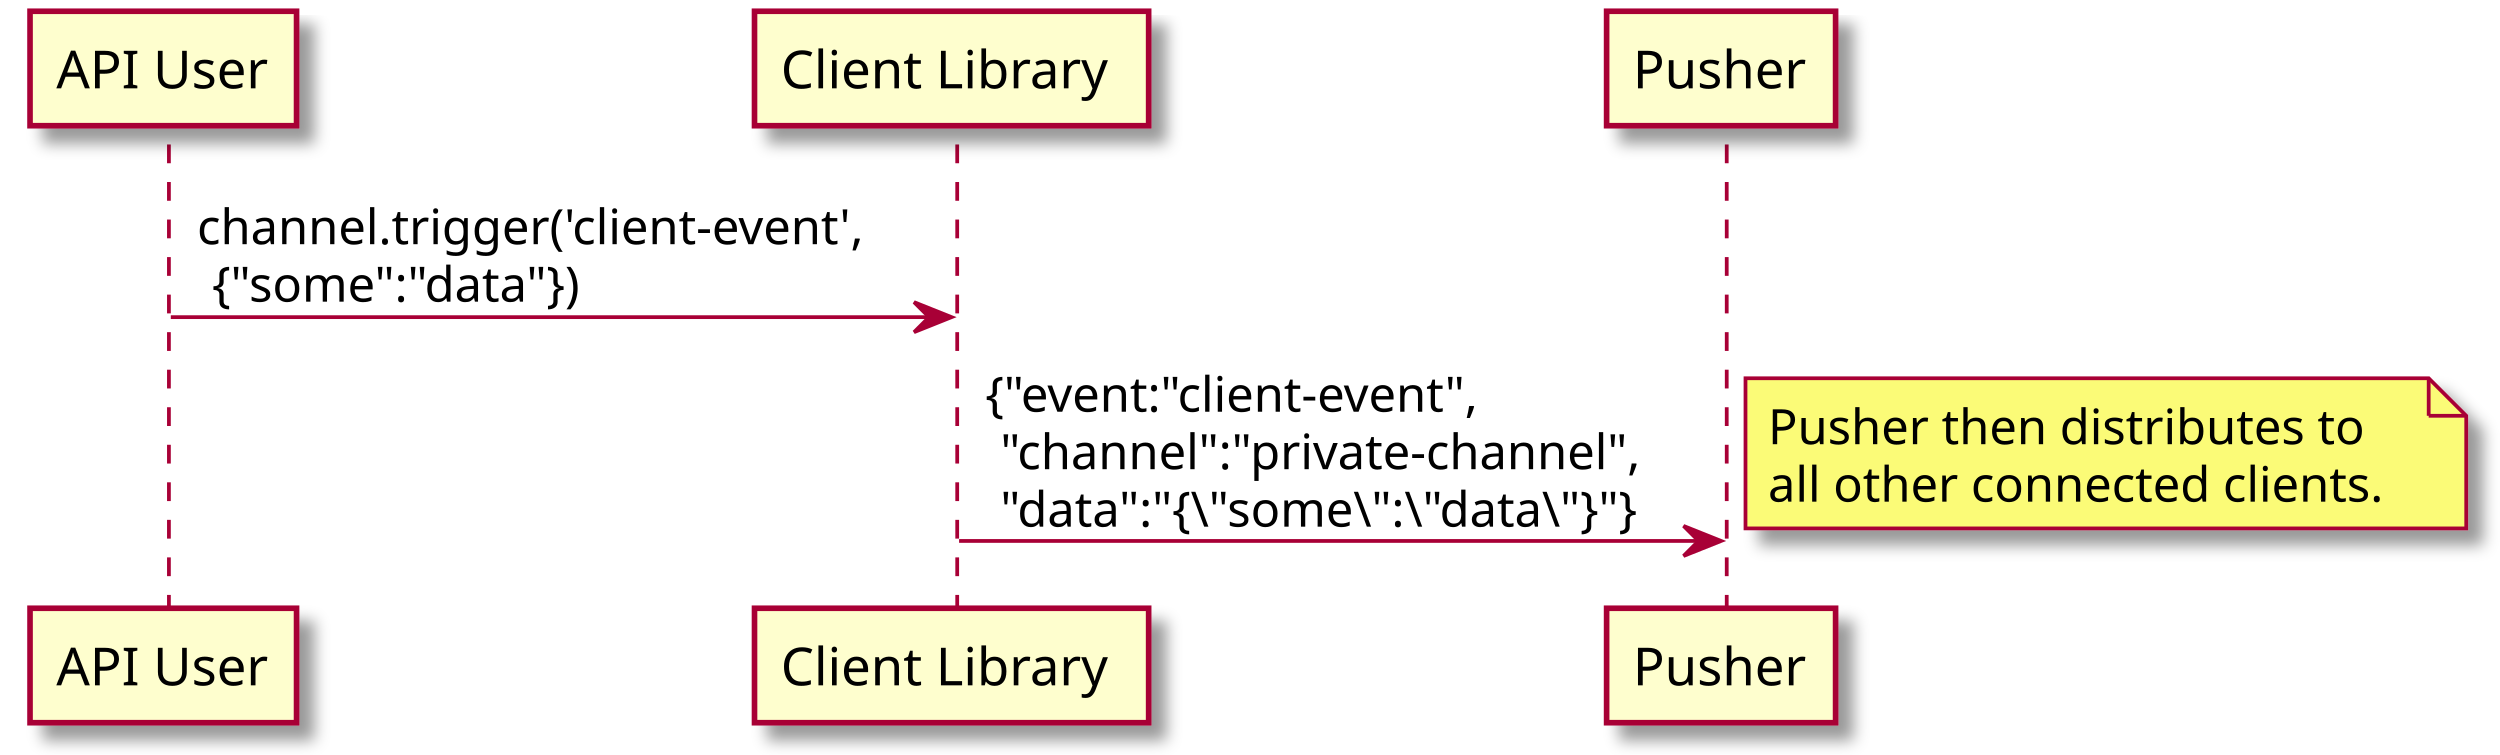
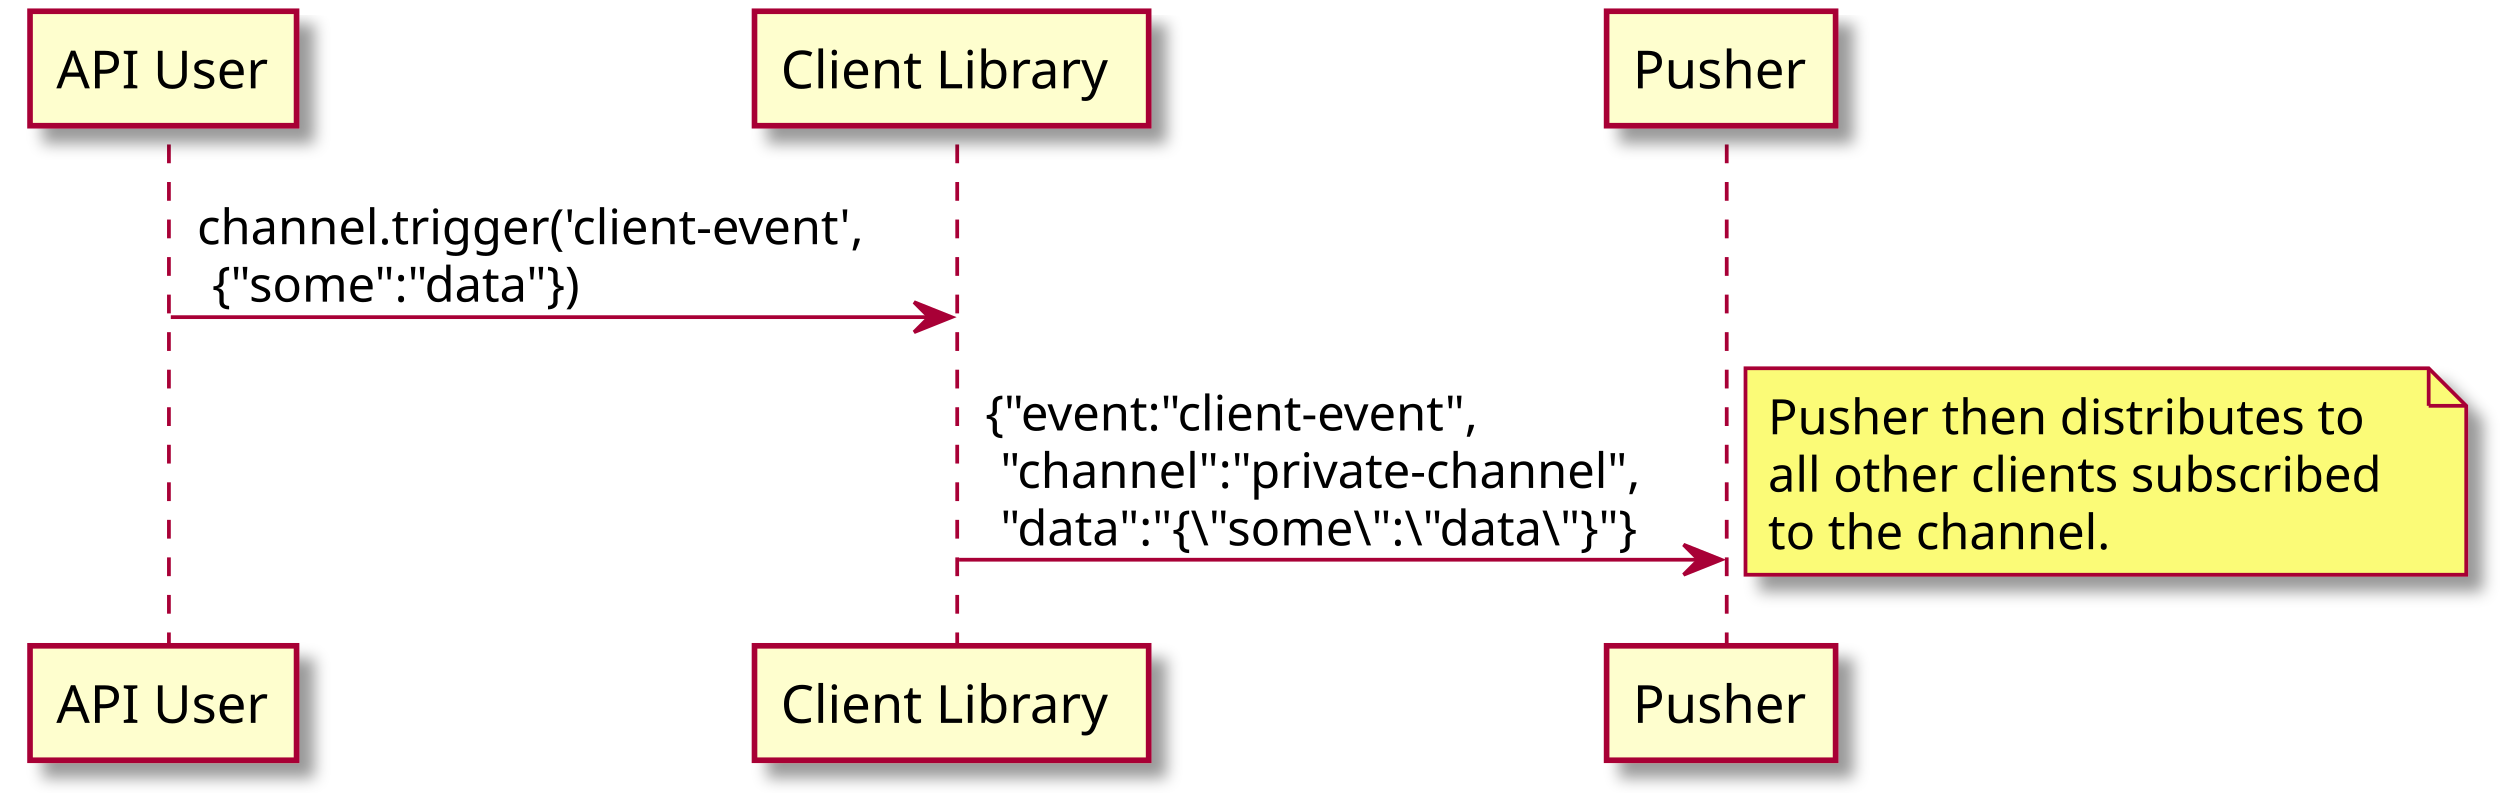
- <svg xmlns="http://www.w3.org/2000/svg" height="201pt" style="width:666px;height:201px;" version="1.1" viewBox="0 0 666 201" width="666pt">
+ <svg xmlns="http://www.w3.org/2000/svg" height="211pt" style="width:666px;height:211px;" version="1.1" viewBox="0 0 666 211" width="666pt">
  <defs>
    <filter height="300%" id="f1" width="300%" x="-1" y="-1">
      <feGaussianBlur result="blurOut" stdDeviation="2.0" />
      <feColorMatrix in="blurOut" result="blurOut2" type="matrix" values="0 0 0 0 0 0 0 0 0 0 0 0 0 0 0 0 0 0 .4 0" />
      <feOffset dx="4.0" dy="4.0" in="blurOut2" result="blurOut3" />
      <feBlend in="SourceGraphic" in2="blurOut3" mode="normal" />
    </filter>
  </defs>
  <g>
-     <line style="stroke: #A80036; stroke-width: 1.0; stroke-dasharray: 5.0,5.0;" x1="45" x2="45" y1="38.488" y2="163.041" />
-     <line style="stroke: #A80036; stroke-width: 1.0; stroke-dasharray: 5.0,5.0;" x1="255" x2="255" y1="38.488" y2="163.041" />
-     <line style="stroke: #A80036; stroke-width: 1.0; stroke-dasharray: 5.0,5.0;" x1="460" x2="460" y1="38.488" y2="163.041" />
+     <line style="stroke: #A80036; stroke-width: 1.0; stroke-dasharray: 5.0,5.0;" x1="45" x2="45" y1="38.488" y2="173.041" />
+     <line style="stroke: #A80036; stroke-width: 1.0; stroke-dasharray: 5.0,5.0;" x1="255" x2="255" y1="38.488" y2="173.041" />
+     <line style="stroke: #A80036; stroke-width: 1.0; stroke-dasharray: 5.0,5.0;" x1="460" x2="460" y1="38.488" y2="173.041" />
    <rect fill="#FEFECE" filter="url(#f1)" height="30.488" style="stroke: #A80036; stroke-width: 1.5;" width="71" x="8" y="3" />
    <text fill="#000000" font-family="sans-serif" font-size="14" lengthAdjust="spacingAndGlyphs" textLength="57" x="15" y="23.535">API User</text>
-     <rect fill="#FEFECE" filter="url(#f1)" height="30.488" style="stroke: #A80036; stroke-width: 1.5;" width="71" x="8" y="162.041" />
-     <text fill="#000000" font-family="sans-serif" font-size="14" lengthAdjust="spacingAndGlyphs" textLength="57" x="15" y="182.576">API User</text>
+     <rect fill="#FEFECE" filter="url(#f1)" height="30.488" style="stroke: #A80036; stroke-width: 1.5;" width="71" x="8" y="172.041" />
+     <text fill="#000000" font-family="sans-serif" font-size="14" lengthAdjust="spacingAndGlyphs" textLength="57" x="15" y="192.576">API User</text>
    <rect fill="#FEFECE" filter="url(#f1)" height="30.488" style="stroke: #A80036; stroke-width: 1.5;" width="105" x="201" y="3" />
    <text fill="#000000" font-family="sans-serif" font-size="14" lengthAdjust="spacingAndGlyphs" textLength="91" x="208" y="23.535">Client Library</text>
-     <rect fill="#FEFECE" filter="url(#f1)" height="30.488" style="stroke: #A80036; stroke-width: 1.5;" width="105" x="201" y="162.041" />
-     <text fill="#000000" font-family="sans-serif" font-size="14" lengthAdjust="spacingAndGlyphs" textLength="91" x="208" y="182.576">Client Library</text>
+     <rect fill="#FEFECE" filter="url(#f1)" height="30.488" style="stroke: #A80036; stroke-width: 1.5;" width="105" x="201" y="172.041" />
+     <text fill="#000000" font-family="sans-serif" font-size="14" lengthAdjust="spacingAndGlyphs" textLength="91" x="208" y="192.576">Client Library</text>
    <rect fill="#FEFECE" filter="url(#f1)" height="30.488" style="stroke: #A80036; stroke-width: 1.5;" width="61" x="428" y="3" />
    <text fill="#000000" font-family="sans-serif" font-size="14" lengthAdjust="spacingAndGlyphs" textLength="47" x="435" y="23.535">Pusher</text>
-     <rect fill="#FEFECE" filter="url(#f1)" height="30.488" style="stroke: #A80036; stroke-width: 1.5;" width="61" x="428" y="162.041" />
-     <text fill="#000000" font-family="sans-serif" font-size="14" lengthAdjust="spacingAndGlyphs" textLength="47" x="435" y="182.576">Pusher</text>
+     <rect fill="#FEFECE" filter="url(#f1)" height="30.488" style="stroke: #A80036; stroke-width: 1.5;" width="61" x="428" y="172.041" />
+     <text fill="#000000" font-family="sans-serif" font-size="14" lengthAdjust="spacingAndGlyphs" textLength="47" x="435" y="192.576">Pusher</text>
    <polygon fill="#A80036" points="243.5,80.488,253.5,84.488,243.5,88.488,247.5,84.488" style="stroke: #A80036; stroke-width: 1.0;" />
    <line style="stroke: #A80036; stroke-width: 1.0;" x1="45.5" x2="249.5" y1="84.488" y2="84.488" />
    <text fill="#000000" font-family="sans-serif" font-size="13" lengthAdjust="spacingAndGlyphs" textLength="186" x="52.5" y="65.057">channel.trigger('client-event',</text>
    <text fill="#000000" font-family="sans-serif" font-size="13" lengthAdjust="spacingAndGlyphs" textLength="97" x="56.5" y="80.367">{"some":"data"})</text>
-     <polygon fill="#A80036" points="448.5,140.109,458.5,144.109,448.5,148.109,452.5,144.109" style="stroke: #A80036; stroke-width: 1.0;" />
-     <line style="stroke: #A80036; stroke-width: 1.0;" x1="255.5" x2="454.5" y1="144.109" y2="144.109" />
-     <text fill="#000000" font-family="sans-serif" font-size="13" lengthAdjust="spacingAndGlyphs" textLength="138" x="262.5" y="109.678">{"event:"client-event",</text>
-     <text fill="#000000" font-family="sans-serif" font-size="13" lengthAdjust="spacingAndGlyphs" textLength="177" x="266.5" y="124.988">"channel":"private-channel",</text>
-     <text fill="#000000" font-family="sans-serif" font-size="13" lengthAdjust="spacingAndGlyphs" textLength="176" x="266.5" y="140.299">"data":"{\"some\":\"data\"}"}</text>
-     <polygon fill="#FBFB77" filter="url(#f1)" points="465,100.765,465,140.765,657,140.765,657,110.765,647,100.765,465,100.765" style="stroke: #A80036; stroke-width: 1.0;" />
-     <line style="stroke: #A80036; stroke-width: 1.0;" x1="647" x2="647" y1="100.765" y2="110.765" />
-     <line style="stroke: #A80036; stroke-width: 1.0;" x1="657" x2="647" y1="110.765" y2="110.765" />
-     <text fill="#000000" font-family="sans-serif" font-size="13" lengthAdjust="spacingAndGlyphs" textLength="163" x="471" y="118.333">Pusher then distributes to</text>
-     <text fill="#000000" font-family="sans-serif" font-size="13" lengthAdjust="spacingAndGlyphs" textLength="171" x="471" y="133.644">all other connected clients.</text>
+     <polygon fill="#A80036" points="448.5,145.109,458.5,149.109,448.5,153.109,452.5,149.109" style="stroke: #A80036; stroke-width: 1.0;" />
+     <line style="stroke: #A80036; stroke-width: 1.0;" x1="255.5" x2="454.5" y1="149.109" y2="149.109" />
+     <text fill="#000000" font-family="sans-serif" font-size="13" lengthAdjust="spacingAndGlyphs" textLength="138" x="262.5" y="114.678">{"event:"client-event",</text>
+     <text fill="#000000" font-family="sans-serif" font-size="13" lengthAdjust="spacingAndGlyphs" textLength="177" x="266.5" y="129.988">"channel":"private-channel",</text>
+     <text fill="#000000" font-family="sans-serif" font-size="13" lengthAdjust="spacingAndGlyphs" textLength="176" x="266.5" y="145.299">"data":"{\"some\":\"data\"}"}</text>
+     <polygon fill="#FBFB77" filter="url(#f1)" points="465,98.109,465,153.109,657,153.109,657,108.109,647,98.109,465,98.109" style="stroke: #A80036; stroke-width: 1.0;" />
+     <line style="stroke: #A80036; stroke-width: 1.0;" x1="647" x2="647" y1="98.109" y2="108.109" />
+     <line style="stroke: #A80036; stroke-width: 1.0;" x1="657" x2="647" y1="108.109" y2="108.109" />
+     <text fill="#000000" font-family="sans-serif" font-size="13" lengthAdjust="spacingAndGlyphs" textLength="163" x="471" y="115.678">Pusher then distributes to</text>
+     <text fill="#000000" font-family="sans-serif" font-size="13" lengthAdjust="spacingAndGlyphs" textLength="171" x="471" y="130.988">all other clients subscribed</text>
+     <text fill="#000000" font-family="sans-serif" font-size="13" lengthAdjust="spacingAndGlyphs" textLength="94" x="471" y="146.299">to the channel.</text>
  </g>
</svg>
